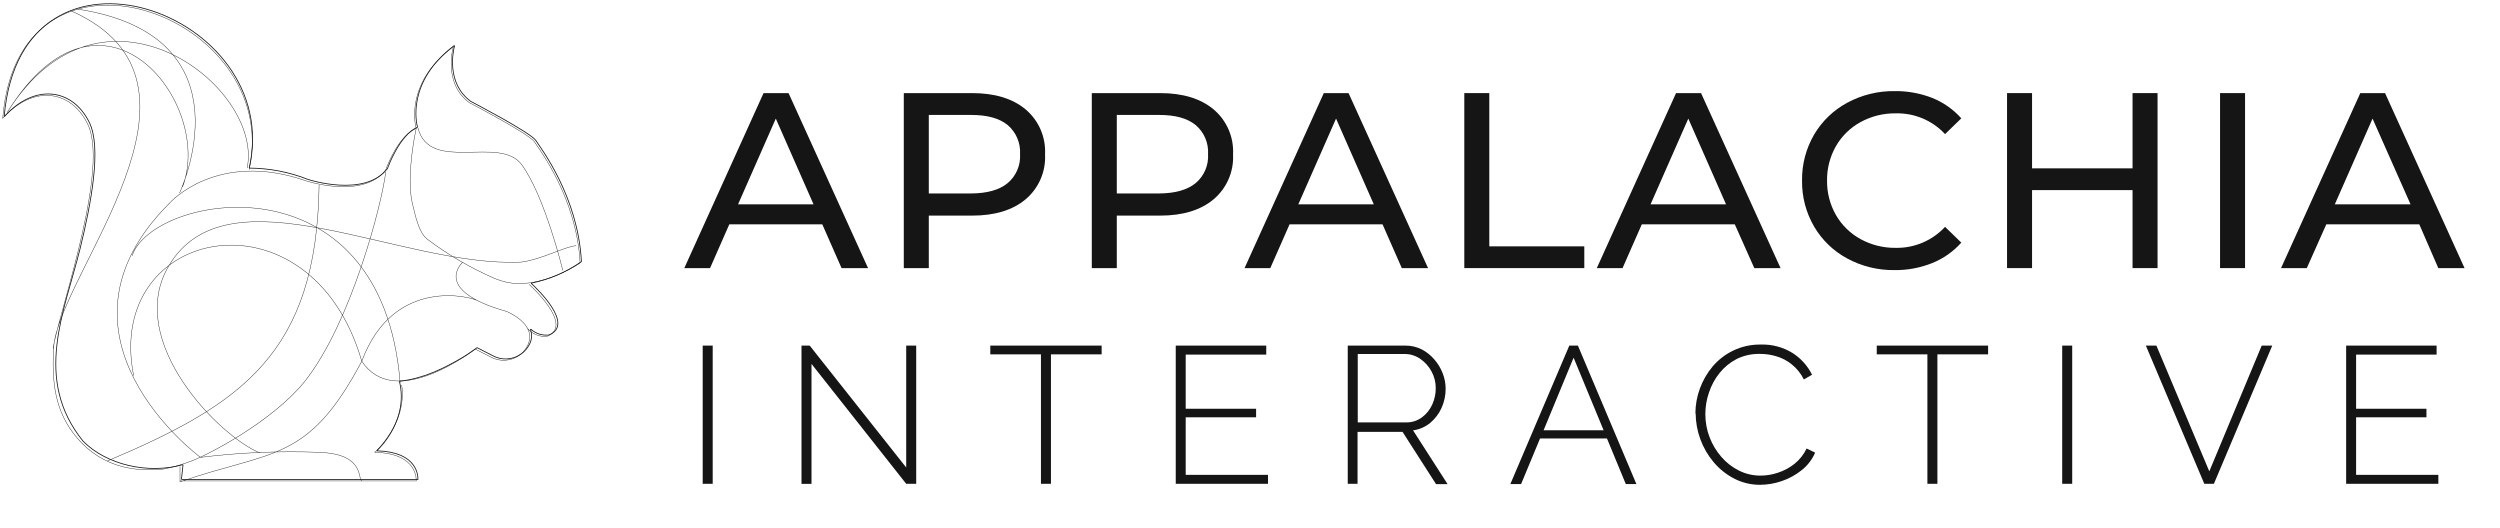
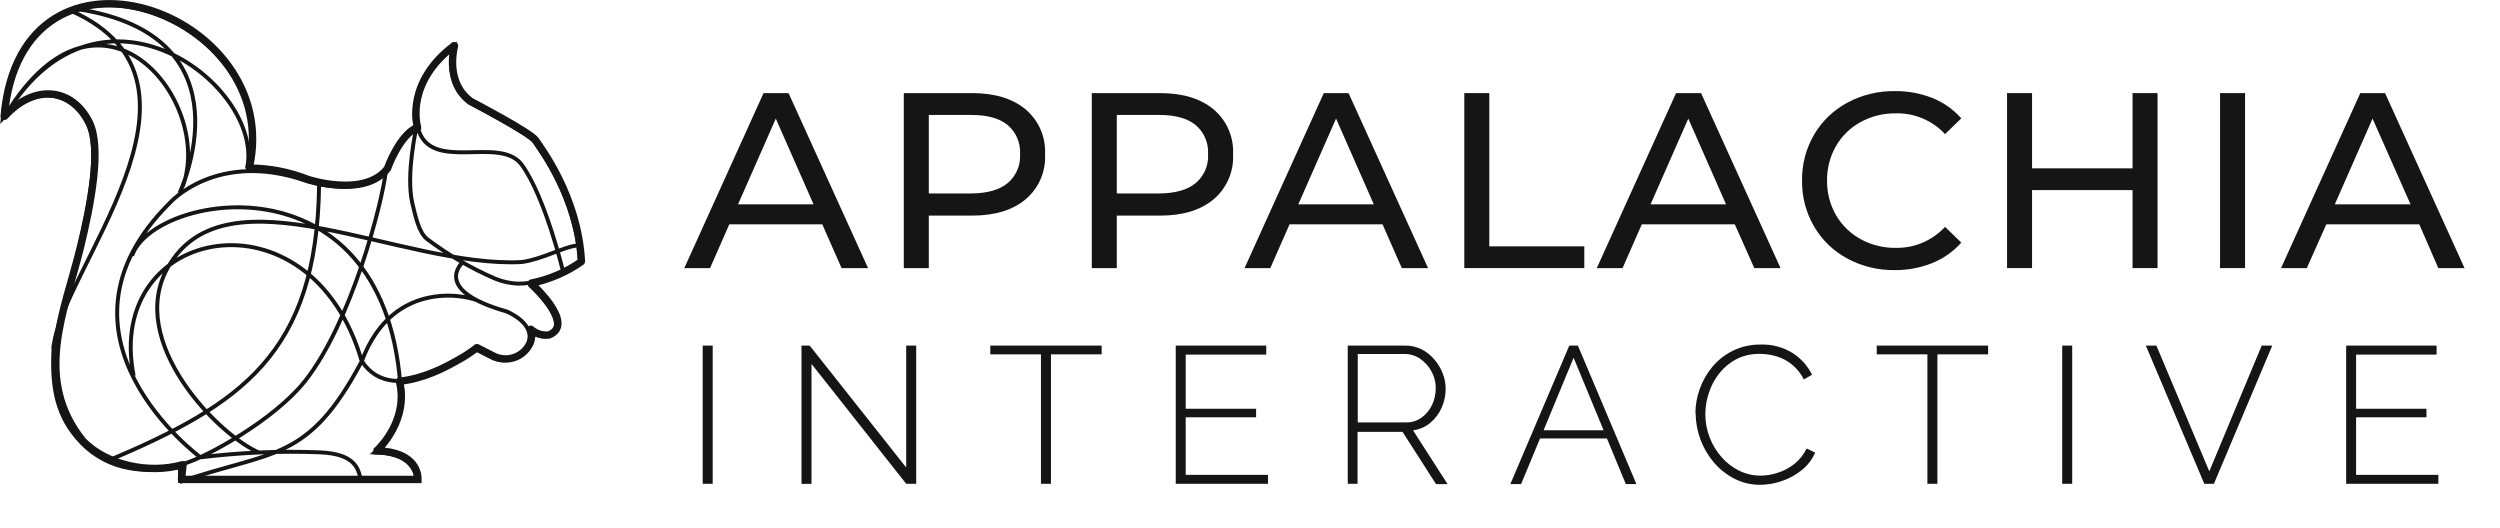
<svg xmlns="http://www.w3.org/2000/svg" xmlns:xlink="http://www.w3.org/1999/xlink" viewBox="0 0 500 105.46">
  <defs>
-     <style>.cls-1{fill:#161515;}.cls-2,.cls-3{fill:none;stroke:#161515;stroke-miterlimit:7.57;}.cls-2{stroke-width:0.08px;}.cls-3{stroke-width:0.16px;}</style>
-     <symbol id="Appalachia_Interactive_2" data-name="Appalachia Interactive 2" viewBox="0 0 363.14 94.34">
-       <path class="cls-1" d="M27.6,33.75H9L5.15,42.5H0l15.85-35h5l15.9,35H31.45Zm-1.75-4L18.3,12.6,10.75,29.75Z" />
-       <path class="cls-1" d="M68.25,10.75a11,11,0,0,1,3.9,9,11,11,0,0,1-3.9,9q-3.9,3.26-10.7,3.25H48.9V42.5h-5V7.5H57.55Q64.35,7.5,68.25,10.75Zm-3.6,14.77a7,7,0,0,0,2.5-5.82,7.07,7.07,0,0,0-2.5-5.83c-1.67-1.35-4.08-2-7.25-2H48.9v15.7h8.5C60.57,27.55,63,26.87,64.65,25.52Z" />
-       <path class="cls-1" d="M105.85,10.75a11,11,0,0,1,3.9,9,11,11,0,0,1-3.9,9q-3.9,3.26-10.7,3.25H86.5V42.5h-5V7.5H95.15Q101.95,7.5,105.85,10.75Zm-3.6,14.77a7,7,0,0,0,2.5-5.82,7.07,7.07,0,0,0-2.5-5.83c-1.67-1.35-4.08-2-7.25-2H86.5v15.7H95C98.17,27.55,100.58,26.87,102.25,25.52Z" />
-       <path class="cls-1" d="M139.65,33.75h-18.6L117.2,42.5h-5.15l15.85-35h4.95l15.9,35H143.5Zm-1.75-4L130.35,12.6,122.8,29.75Z" />
-       <path class="cls-1" d="M156,7.5h5V38.15h19V42.5H156Z" />
-       <path class="cls-1" d="M210.1,33.75H191.5l-3.85,8.75H182.5l15.85-35h5l15.9,35H214Zm-1.75-4L200.8,12.6l-7.55,17.15Z" />
-       <path class="cls-1" d="M232.57,40.57a17,17,0,0,1-6.62-6.4,17.7,17.7,0,0,1-2.4-9.17,17.76,17.76,0,0,1,2.4-9.18,17.06,17.06,0,0,1,6.65-6.4,19.45,19.45,0,0,1,9.5-2.32,20,20,0,0,1,7.5,1.37,15.45,15.45,0,0,1,5.8,4.08l-3.25,3.15a13,13,0,0,0-9.85-4.15,14.23,14.23,0,0,0-7.05,1.75,12.69,12.69,0,0,0-4.93,4.82A13.56,13.56,0,0,0,228.55,25a13.52,13.52,0,0,0,1.77,6.87,12.72,12.72,0,0,0,4.93,4.83,14.23,14.23,0,0,0,7.05,1.75,13.07,13.07,0,0,0,9.85-4.2l3.25,3.15a15.56,15.56,0,0,1-5.83,4.1,19.74,19.74,0,0,1-7.52,1.4A19.35,19.35,0,0,1,232.57,40.57Z" />
-       <path class="cls-1" d="M294.65,7.5v35h-5V26.9h-20.1V42.5h-5V7.5h5V22.55h20.1V7.5Z" />
-       <path class="cls-1" d="M307.15,7.5h5v35h-5Z" />
-       <path class="cls-1" d="M347,33.75h-18.6L324.5,42.5h-5.15l15.85-35h4.95l15.9,35H350.8Zm-1.75-4L337.65,12.6,330.1,29.75Z" />
-       <path class="cls-1" d="M3.68,85.64V58h2V85.64Z" />
-       <path class="cls-1" d="M25.44,61.66v24h-2V58h1.64l19.3,24.38V58h2V85.64h-2Z" />
-       <path class="cls-1" d="M83.47,59.75H73.33V85.64h-2V59.75H61.2V58H83.47Z" />
-       <path class="cls-1" d="M116.74,83.85v1.79H98.29V58h18.1v1.8H100.28V70.63h14.08v1.71H100.28V83.85Z" />
-       <path class="cls-1" d="M132.69,85.64V58h11.5a7.17,7.17,0,0,1,3.26.74,8.39,8.39,0,0,1,2.53,2,9.37,9.37,0,0,1,1.68,2.75,8.49,8.49,0,0,1,.61,3.12,9.25,9.25,0,0,1-.82,3.86,8.44,8.44,0,0,1-2.28,3,6.78,6.78,0,0,1-3.42,1.48l6.91,10.76h-2.31l-6.7-10.45h-9V85.64Zm2-12.28h9.71a5.15,5.15,0,0,0,3.12-1,6.55,6.55,0,0,0,2.05-2.53,7.84,7.84,0,0,0,.72-3.32,6.86,6.86,0,0,0-.84-3.33,7.15,7.15,0,0,0-2.22-2.5,5.4,5.4,0,0,0-3.1-1h-9.44Z" />
-       <path class="cls-1" d="M177,58h1.72l11.7,27.69H188.3l-3.77-9.12H171.15l-3.79,9.12h-2.15Zm6.86,16.93-6-14.51-6,14.51Z" />
-       <path class="cls-1" d="M202.22,71.56a14.61,14.61,0,0,1,.88-4.93,14.78,14.78,0,0,1,2.56-4.45A12.53,12.53,0,0,1,209.77,59a12.32,12.32,0,0,1,5.56-1.21,11.38,11.38,0,0,1,6.32,1.69,10.84,10.84,0,0,1,3.9,4.35l-1.64.94a9.06,9.06,0,0,0-2.4-3,8.88,8.88,0,0,0-3.06-1.62,11.29,11.29,0,0,0-3.28-.49,10.09,10.09,0,0,0-4.66,1,10.73,10.73,0,0,0-3.45,2.81,12.53,12.53,0,0,0-2.12,3.9,13.3,13.3,0,0,0-.73,4.33,12.77,12.77,0,0,0,.86,4.66,13.06,13.06,0,0,0,2.36,3.92A11.33,11.33,0,0,0,210.94,83a9.48,9.48,0,0,0,4.35,1,10.88,10.88,0,0,0,3.41-.57A10.57,10.57,0,0,0,222,81.68a8.77,8.77,0,0,0,2.46-3.1l1.71.82a9,9,0,0,1-2.69,3.51,12.91,12.91,0,0,1-4,2.19,13.5,13.5,0,0,1-4.33.74A11.09,11.09,0,0,1,210,84.61a13.37,13.37,0,0,1-4.12-3.28,15.35,15.35,0,0,1-3.61-9.77Z" />
-       <path class="cls-1" d="M260.76,59.75H250.62V85.64h-2V59.75H238.49V58h22.27Z" />
-       <path class="cls-1" d="M275.58,85.64V58h2V85.64Z" />
-       <path class="cls-1" d="M294.42,58,305,83.15,315.48,58h2.11L305.92,85.64H304L292.31,58Z" />
-       <path class="cls-1" d="M350.81,83.85v1.79H332.37V58h18.09v1.8h-16.1V70.63h14.07v1.71H334.36V83.85Z" />
+     <style>.a{fill:#161515;}.b,.c{fill:none;stroke:#161515;stroke-miterlimit:7.57;}.b{stroke-width:0.79px;}.c{stroke-width:1.48px;}</style>
+     <symbol id="a" viewBox="0 0 363.14 94.34">
+       <path class="a" d="M27.6,33.75H9L5.15,42.5H0l15.85-35h5l15.9,35H31.45Zm-1.75-4L18.3,12.6,10.75,29.75Z" />
+       <path class="a" d="M68.25,10.75a11,11,0,0,1,3.9,9,11,11,0,0,1-3.9,9q-3.9,3.26-10.7,3.25H48.9V42.5h-5V7.5H57.55Q64.35,7.5,68.25,10.75Zm-3.6,14.77a7,7,0,0,0,2.5-5.82,7.07,7.07,0,0,0-2.5-5.83c-1.67-1.35-4.08-2-7.25-2H48.9v15.7h8.5C60.57,27.55,63,26.87,64.65,25.52Z" />
+       <path class="a" d="M105.85,10.75a11,11,0,0,1,3.9,9,11,11,0,0,1-3.9,9q-3.9,3.26-10.7,3.25H86.5V42.5h-5V7.5H95.15Q101.95,7.5,105.85,10.75Zm-3.6,14.77a7,7,0,0,0,2.5-5.82,7.07,7.07,0,0,0-2.5-5.83c-1.67-1.35-4.08-2-7.25-2H86.5v15.7H95C98.17,27.55,100.58,26.87,102.25,25.52Z" />
+       <path class="a" d="M139.65,33.75h-18.6L117.2,42.5h-5.15l15.85-35h4.95l15.9,35H143.5Zm-1.75-4L130.35,12.6,122.8,29.75Z" />
+       <path class="a" d="M156,7.5h5V38.15h19V42.5H156Z" />
+       <path class="a" d="M210.1,33.75H191.5l-3.85,8.75H182.5l15.85-35h5l15.9,35H214Zm-1.75-4L200.8,12.6l-7.55,17.15Z" />
+       <path class="a" d="M232.57,40.57a17,17,0,0,1-6.62-6.4,17.7,17.7,0,0,1-2.4-9.17,17.76,17.76,0,0,1,2.4-9.18,17.06,17.06,0,0,1,6.65-6.4,19.45,19.45,0,0,1,9.5-2.32,20,20,0,0,1,7.5,1.37,15.45,15.45,0,0,1,5.8,4.08l-3.25,3.15a13,13,0,0,0-9.85-4.15,14.23,14.23,0,0,0-7.05,1.75,12.69,12.69,0,0,0-4.93,4.82A13.56,13.56,0,0,0,228.55,25a13.52,13.52,0,0,0,1.77,6.87,12.72,12.72,0,0,0,4.93,4.83,14.23,14.23,0,0,0,7.05,1.75,13.07,13.07,0,0,0,9.85-4.2l3.25,3.15a15.56,15.56,0,0,1-5.83,4.1,19.74,19.74,0,0,1-7.52,1.4A19.35,19.35,0,0,1,232.57,40.57Z" />
+       <path class="a" d="M294.65,7.5v35h-5V26.9h-20.1V42.5h-5V7.5h5V22.55h20.1V7.5Z" />
+       <path class="a" d="M307.15,7.5h5v35h-5Z" />
+       <path class="a" d="M347,33.75h-18.6L324.5,42.5h-5.15l15.85-35h4.95l15.9,35H350.8Zm-1.75-4L337.65,12.6,330.1,29.75Z" />
+       <path class="a" d="M3.68,85.64V58h2V85.64Z" />
+       <path class="a" d="M25.44,61.66v24h-2V58h1.64l19.3,24.38V58h2V85.64h-2Z" />
+       <path class="a" d="M83.47,59.75H73.33V85.64h-2V59.75H61.2V58H83.47Z" />
+       <path class="a" d="M116.74,83.85v1.79H98.29V58h18.1v1.8H100.28V70.63h14.08v1.71H100.28V83.85Z" />
+       <path class="a" d="M132.69,85.64V58h11.5a7.17,7.17,0,0,1,3.26.74,8.39,8.39,0,0,1,2.53,2,9.37,9.37,0,0,1,1.68,2.75,8.49,8.49,0,0,1,.61,3.12,9.25,9.25,0,0,1-.82,3.86,8.44,8.44,0,0,1-2.28,3,6.78,6.78,0,0,1-3.42,1.48l6.91,10.76h-2.31l-6.7-10.45h-9V85.64Zm2-12.28h9.71a5.15,5.15,0,0,0,3.12-1,6.55,6.55,0,0,0,2.05-2.53,7.84,7.84,0,0,0,.72-3.32,6.86,6.86,0,0,0-.84-3.33,7.15,7.15,0,0,0-2.22-2.5,5.4,5.4,0,0,0-3.1-1h-9.44Z" />
+       <path class="a" d="M177,58h1.72l11.7,27.69H188.3l-3.77-9.12H171.15l-3.79,9.12h-2.15Zm6.86,16.93-6-14.51-6,14.51Z" />
+       <path class="a" d="M202.22,71.56a14.61,14.61,0,0,1,.88-4.93,14.78,14.78,0,0,1,2.56-4.45A12.53,12.53,0,0,1,209.77,59a12.32,12.32,0,0,1,5.56-1.21,11.38,11.38,0,0,1,6.32,1.69,10.84,10.84,0,0,1,3.9,4.35l-1.64.94a9.06,9.06,0,0,0-2.4-3,8.88,8.88,0,0,0-3.06-1.62,11.29,11.29,0,0,0-3.28-.49,10.09,10.09,0,0,0-4.66,1,10.73,10.73,0,0,0-3.45,2.81,12.53,12.53,0,0,0-2.12,3.9,13.3,13.3,0,0,0-.73,4.33,12.77,12.77,0,0,0,.86,4.66,13.06,13.06,0,0,0,2.36,3.92A11.33,11.33,0,0,0,210.94,83a9.48,9.48,0,0,0,4.35,1,10.88,10.88,0,0,0,3.41-.57A10.57,10.57,0,0,0,222,81.68a8.77,8.77,0,0,0,2.46-3.1l1.71.82a9,9,0,0,1-2.69,3.51,12.91,12.91,0,0,1-4,2.19,13.5,13.5,0,0,1-4.33.74A11.09,11.09,0,0,1,210,84.61a13.37,13.37,0,0,1-4.12-3.28,15.35,15.35,0,0,1-3.61-9.77Z" />
+       <path class="a" d="M260.76,59.75H250.62V85.64h-2V59.75H238.49V58h22.27Z" />
+       <path class="a" d="M275.58,85.64V58h2V85.64Z" />
+       <path class="a" d="M294.42,58,305,83.15,315.48,58h2.11L305.92,85.64H304L292.31,58Z" />
+       <path class="a" d="M350.81,83.85v1.79H332.37V58h18.09v1.8h-16.1V70.63h14.07v1.71H334.36V83.85Z" />
    </symbol>
  </defs>
-   <g id="Layer_2" data-name="Layer 2">
-     <g id="Logos">
-       <g id="Black_On_White" data-name="Black On White">
-         <g id="Squirrel_Narrow_Logo" data-name="Squirrel Narrow Logo">
-           <g id="Squirrel_Narrow" data-name="Squirrel Narrow">
-             <g id="Lines">
-               <path id="Lines_Inner" data-name="Lines Inner" class="cls-2" d="M49.43,33.62c3.41-16.4-29.21-41.41-48-11.11m35.1,14.83c6.36-17-16.31-45.13-35.1-14.83m78.6,54c-3.77-46-49.53-37.7-53.61-25.36m9.5,45.25c18.57-6.45,25.62-3.74,36.44-24.16,6.4-17.25,22.34-12.81,23.36-12M52,90.59C44,87.39,25.05,68.36,33.62,53.41c11.72-20.45,46.61.24,70.7-1,4-.51,8.68-3.12,10.92-3.27M83.58,25.57C86,34.79,100,26.91,104.39,33c4.65,6.46,8.17,21.08,8.17,21.08m-97-52.25C50.84,7.26,35.91,38.6,35.91,38.6M21.45,92.21C48.24,80.88,63.38,70.76,63.82,37M83.24,25.71s-2.7-8.79,7.44-16.39c0,0-2.2,7.25,3.21,11.23,0,0,12,6.25,13,7.82s8.45,11.2,9.13,24.22c0,0-6,4.21-12.52,4.14a13.72,13.72,0,0,1-4.48-1,66.67,66.67,0,0,1-13.59-7.91c-1.65-1.29-2.32-4.48-3-7.33C81.19,34.82,83.24,25.71,83.24,25.71Zm-69-23.53c32.51,14.46-2.78,52.71-3.53,67.55-.42,7.84.64,13.68,5.59,18.82A17.41,17.41,0,0,0,26,93.65a21.43,21.43,0,0,0,3.19.31,26.68,26.68,0,0,0,3.52-.15,29.08,29.08,0,0,0,4.56-1.24C41.26,91.33,54.68,84.16,61,76.22,70.27,64.48,76.4,40.73,77.15,34.39M10.66,69.74c-.06-1.45,2.78-10.58,5-19.67S20,29.86,17.54,24.82c-3.38-6.95-11-7.88-17-1.16C3.81-16.26,56.7,2.71,49.84,33.9m56,23s9.14,8.18,3.56,10.37a4.52,4.52,0,0,1-3.88-1.57m-13-13.22s-6.3,5.54,8.77,9.8c0,0,6.29,2.48,4.25,6.79a5.37,5.37,0,0,1-7.41,2.32l-3.1-1.58S78.94,82.43,72.34,72.2C62.15,37,20.76,45.09,26.73,75.15m45.61,21a2.64,2.64,0,0,0-.24-.3C71.71,93.77,71,90.76,64,90.47a148.15,148.15,0,0,0-23.9,1M36,93.3v2.89H83.24s.51-5.55-8.28-5.72c0,0,6.54-5.83,5.38-13.49M40.11,91.48S7.07,67.23,34,40.54c0,0,9.38-10.59,27.24-4.36,0,0,11.32,3.74,15.89-2.18,0,0,2.36-6.77,6.08-8.29" />
-               <path id="Lines_Outer" data-name="Lines Outer" class="cls-3" d="M109.77,67a4.59,4.59,0,0,1-3.59-1.15.06.06,0,0,0-.09.06,3.61,3.61,0,0,1-.17,2.89,5.36,5.36,0,0,1-7.4,2.32l-3.08-1.57a0,0,0,0,0-.06,0c-.16.13-1.13.86-2.59,1.78-4.05,2.4-8.12,4.39-12.89,4.92a.06.06,0,0,0,0,.07c1.8,7.47-3.68,13-4.47,13.76,0,0,0,.08,0,.09,8.16.21,8.17,5.12,8.15,5.67a0,0,0,0,1,0,.05H36.34a.06.06,0,0,1-.05-.06L36.6,93a.06.06,0,0,0-.07-.06c-6.81,1.93-15.19.08-19.91-4.7h0c-10.08-12.43-3.7-26-.61-38.48,2.24-9.13,4.32-20.2,1.87-25.24C14.51,17.62,6.93,16.66.93,23.25a.05.05,0,0,1-.09,0C4.28-16.48,57,2.43,49.85,33.56a.06.06,0,0,0,.06.06,32.4,32.4,0,0,1,11.7,2.27s11.31,3.74,15.88-2.18h0c.09-.25,2.42-6.74,6-8.26a0,0,0,0,0,0-.06c-.18-.68-2.25-9,7.33-16.26,0,0,.1,0,.08.05-.27,1.06-1.69,7.45,3.25,11.09h0c.24.13,12,6.26,13,7.81s8.44,11.19,9.13,24.19a.05.05,0,0,1,0,.05,26.41,26.41,0,0,1-10,4.3.05.05,0,0,0,0,.09c.88.81,8.76,8.21,3.49,10.29ZM72.56,95.75" />
-             </g>
-             <use width="363.14" height="94.34" transform="translate(136.86 11.12)" xlink:href="#Appalachia_Interactive_2" />
-           </g>
-         </g>
-       </g>
-     </g>
-   </g>
+   <path class="b" d="M49.43,33.62c3.41-16.4-29.21-41.41-48-11.11m35.1,14.83c6.36-17-16.31-45.13-35.1-14.83m78.6,54c-3.77-46-49.53-37.7-53.61-25.36m9.5,45.25c18.57-6.45,25.62-3.74,36.44-24.16,6.4-17.25,22.34-12.81,23.36-12M52,90.59C44,87.39,25.05,68.36,33.62,53.41c11.72-20.45,46.61.24,70.7-1,4-.51,8.68-3.12,10.92-3.27M83.58,25.57C86,34.79,100,26.91,104.39,33c4.65,6.46,8.17,21.08,8.17,21.08m-97-52.25C50.84,7.26,35.91,38.6,35.91,38.6M21.45,92.21C48.24,80.88,63.38,70.76,63.82,37M83.24,25.71s-2.7-8.79,7.44-16.39c0,0-2.2,7.25,3.21,11.23,0,0,12,6.25,13,7.82s8.45,11.2,9.13,24.22c0,0-6,4.21-12.52,4.14a13.72,13.72,0,0,1-4.48-1,66.67,66.67,0,0,1-13.59-7.91c-1.65-1.29-2.32-4.48-3-7.33C81.19,34.82,83.24,25.71,83.24,25.71Zm-69-23.53c32.51,14.46-2.78,52.71-3.53,67.55-.42,7.84.64,13.68,5.59,18.82A17.41,17.41,0,0,0,26,93.65a21.43,21.43,0,0,0,3.19.31,26.68,26.68,0,0,0,3.52-.15,29.08,29.08,0,0,0,4.56-1.24C41.26,91.33,54.68,84.16,61,76.22,70.27,64.48,76.4,40.73,77.15,34.39M10.66,69.74c-.06-1.45,2.78-10.58,5-19.67S20,29.86,17.54,24.82c-3.38-6.95-11-7.88-17-1.16C3.81-16.26,56.7,2.71,49.84,33.9m56,23s9.14,8.18,3.56,10.37a4.52,4.52,0,0,1-3.88-1.57m-13-13.22s-6.3,5.54,8.77,9.8c0,0,6.29,2.48,4.25,6.79a5.37,5.37,0,0,1-7.41,2.32l-3.1-1.58S78.94,82.43,72.34,72.2C62.15,37,20.76,45.09,26.73,75.15m45.61,21a2.64,2.64,0,0,0-.24-.3C71.71,93.77,71,90.76,64,90.47a148.15,148.15,0,0,0-23.9,1M36,93.3v2.89H83.24s.51-5.55-8.28-5.72c0,0,6.54-5.83,5.38-13.49M40.11,91.48S7.07,67.23,34,40.54c0,0,9.38-10.59,27.24-4.36,0,0,11.32,3.74,15.89-2.18,0,0,2.36-6.77,6.08-8.29" />
+   <path class="c" d="M109.77,67a4.59,4.59,0,0,1-3.59-1.15.06.06,0,0,0-.09.06,3.61,3.61,0,0,1-.17,2.89,5.36,5.36,0,0,1-7.4,2.32l-3.08-1.57a0,0,0,0,0-.06,0c-.16.13-1.13.86-2.59,1.78-4.05,2.4-8.12,4.39-12.89,4.92a.06.06,0,0,0,0,.07c1.8,7.47-3.68,13-4.47,13.76,0,0,0,.08,0,.09,8.16.21,8.17,5.12,8.15,5.67a0,0,0,0,1,0,.05H36.34a.06.06,0,0,1-.05-.06L36.6,93a.06.06,0,0,0-.07-.06c-6.81,1.93-15.19.08-19.91-4.7h0c-10.08-12.43-3.7-26-.61-38.48,2.24-9.13,4.32-20.2,1.87-25.24C14.51,17.62,6.93,16.66.93,23.25a.05.05,0,0,1-.09,0C4.28-16.48,57,2.43,49.85,33.56a.06.06,0,0,0,.06.06,32.4,32.4,0,0,1,11.7,2.27s11.31,3.74,15.88-2.18h0c.09-.25,2.42-6.74,6-8.26a0,0,0,0,0,0-.06c-.18-.68-2.25-9,7.33-16.26,0,0,.1,0,.08.05-.27,1.06-1.69,7.45,3.25,11.09h0c.24.13,12,6.26,13,7.81s8.44,11.19,9.13,24.19a.05.05,0,0,1,0,.05,26.41,26.41,0,0,1-10,4.3.05.05,0,0,0,0,.09c.88.81,8.76,8.21,3.49,10.29ZM72.56,95.75" />
+   <use width="363.14" height="94.34" transform="translate(136.86 11.12)" xlink:href="#a" />
</svg>
